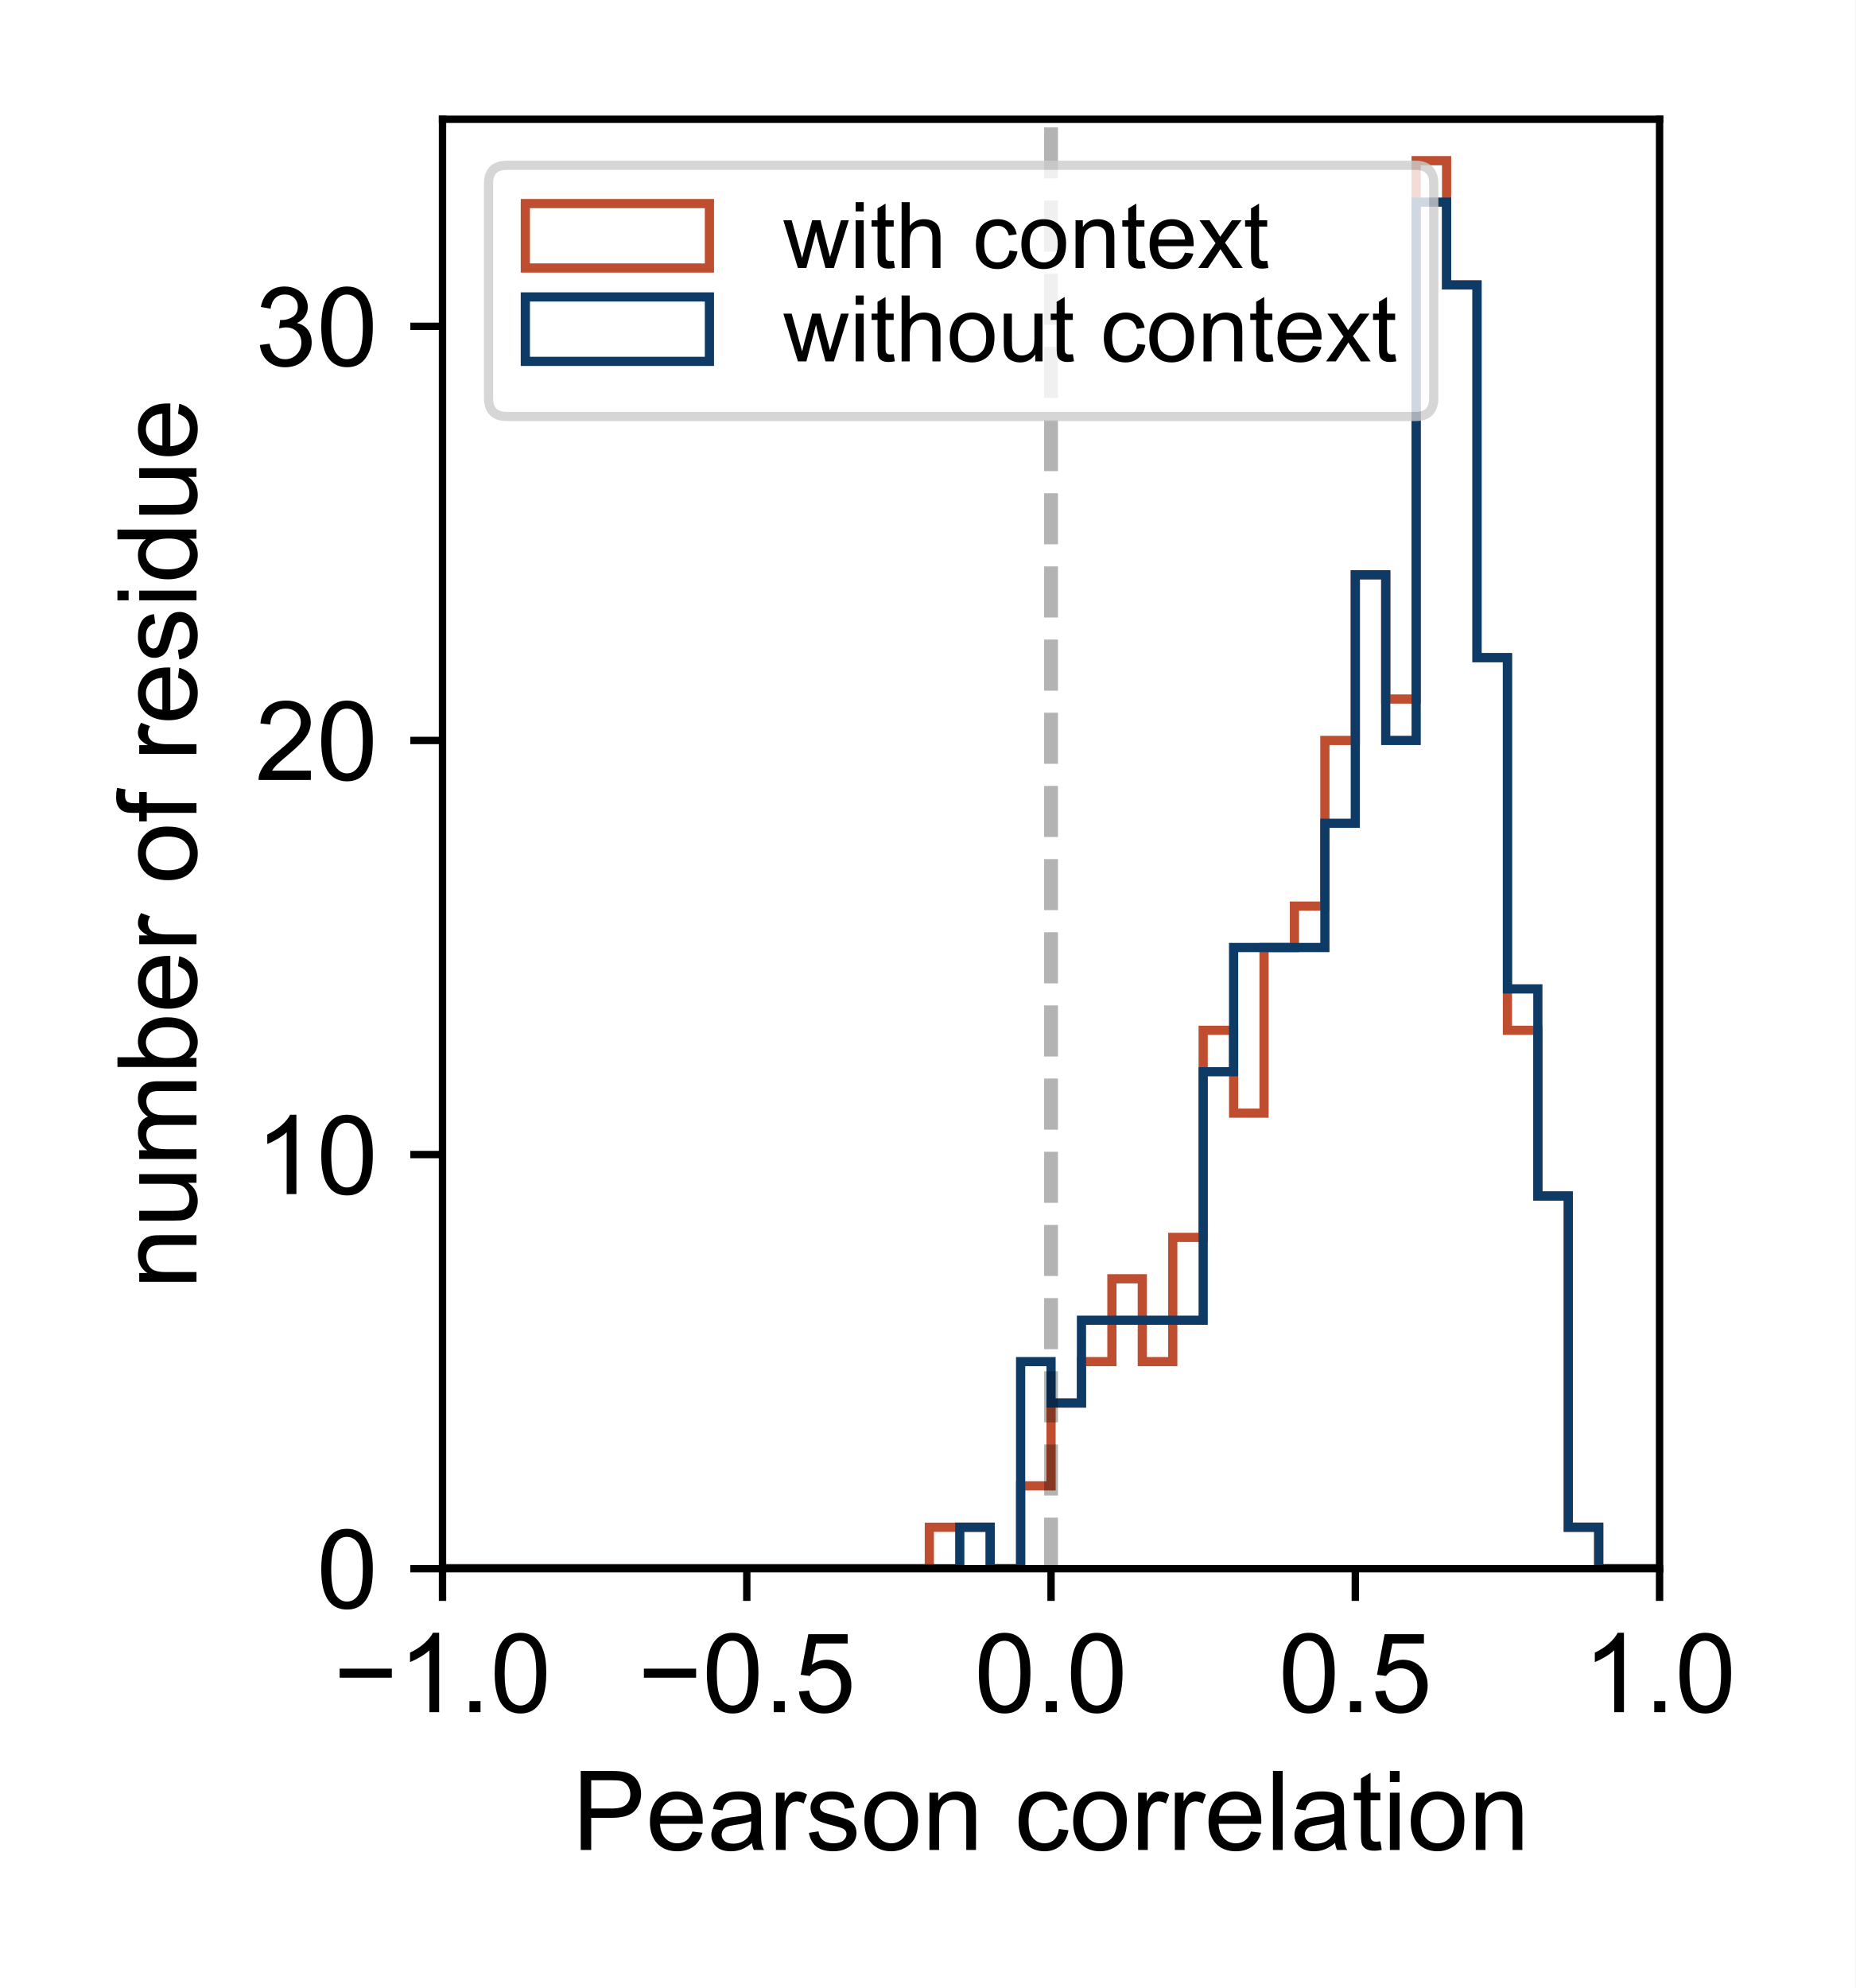
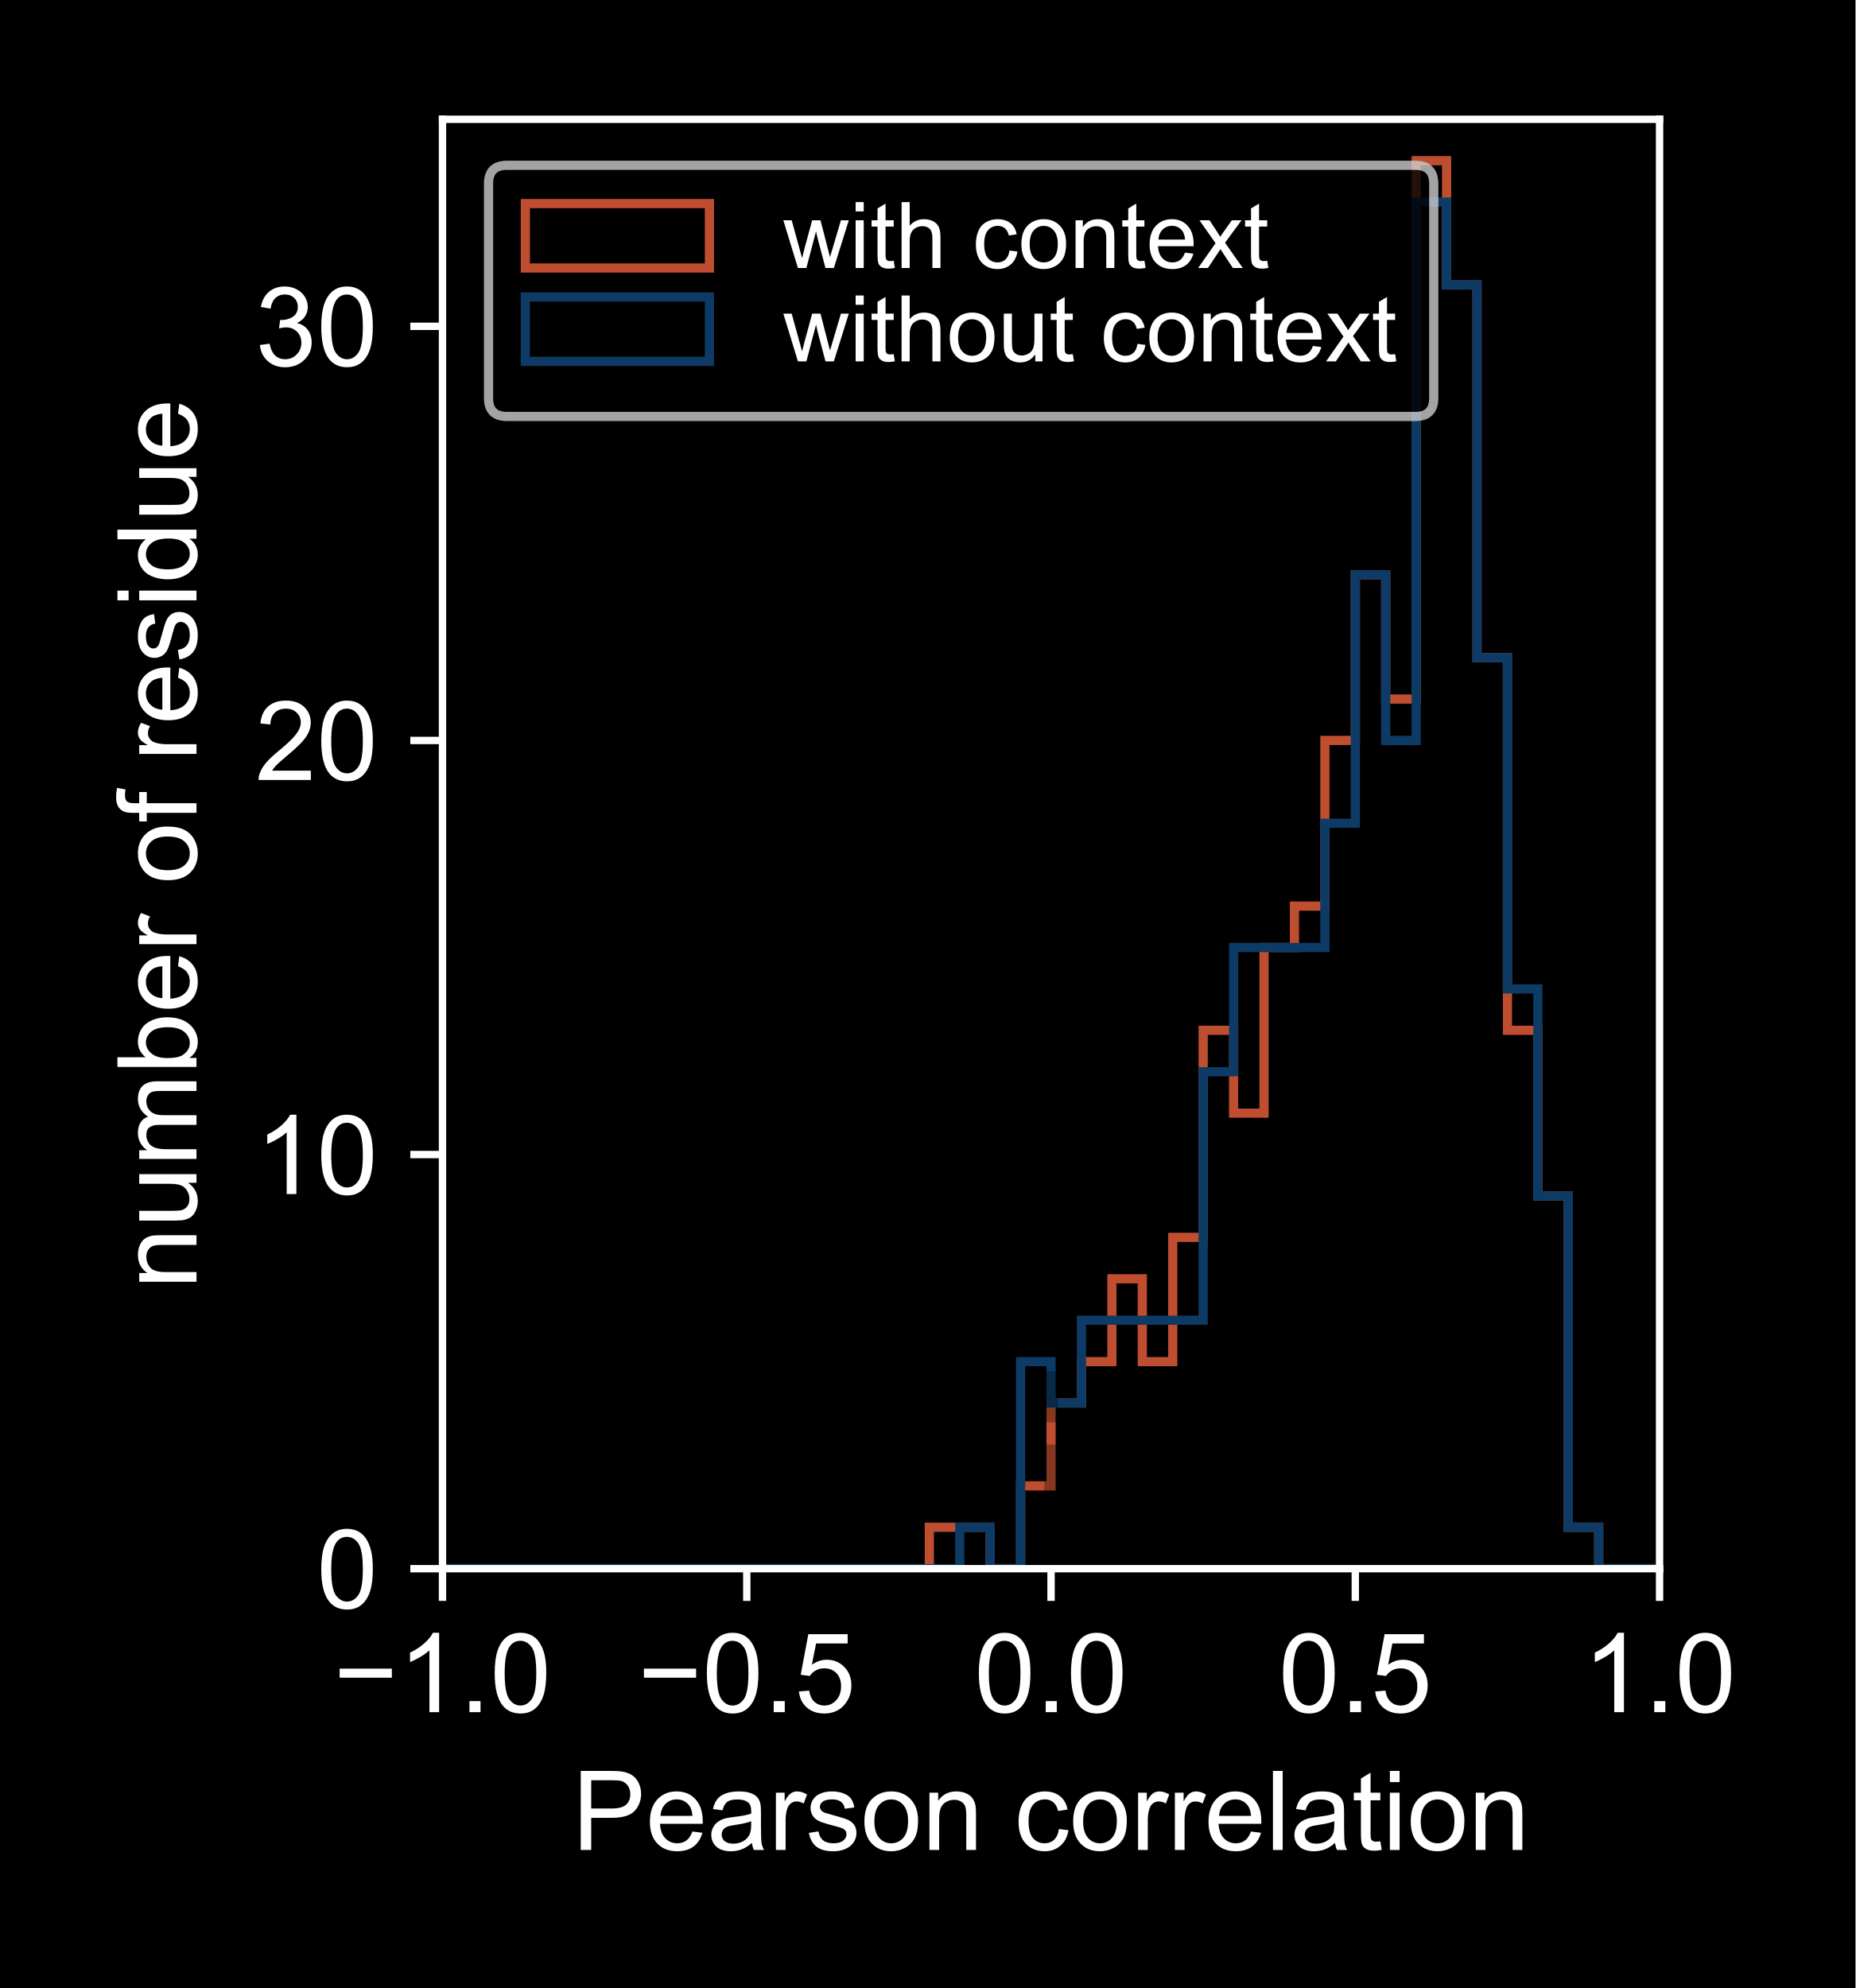
<svg xmlns="http://www.w3.org/2000/svg" xmlns:xlink="http://www.w3.org/1999/xlink" width="201.6pt" height="216pt" viewBox="0 0 201.6 216" version="1.1">
  <defs>
    <style type="text/css">*{stroke-linejoin: round; stroke-linecap: butt}</style>
  </defs>
  <g id="figure_1">
    <g id="patch_1">
-       <path d="M 0 216  L 201.6 216  L 201.6 0  L 0 0  z " style="fill: #ffffff" />
+       <path d="M 0 216  L 201.6 216  L 201.6 0  L 0 0  z " />
    </g>
    <g id="axes_1">
      <g id="patch_2">
-         <path d="M 48.08 170.44  L 180.315 170.44  L 180.315 12.96  L 48.08 12.96  z " style="fill: #ffffff" />
+         <path d="M 48.08 170.44  L 180.315 170.44  L 180.315 12.96  L 48.08 12.96  z " />
      </g>
      <g id="matplotlib.axis_1">
        <g id="xtick_1">
          <g id="line2d_1">
            <defs>
-               <path id="mf21e2087a0" d="M 0 0  L 0 3.5  " style="stroke: #000000; stroke-width: 0.8" />
-             </defs>
-             <g>
-               <use xlink:href="#mf21e2087a0" x="48.08" y="170.44" style="stroke: #000000; stroke-width: 0.8" />
+               <path id="m23b08551b9" d="M 0 0  L 0 3.5  " style="stroke: #ffffff; stroke-width: 0.8" />
+             </defs>
+             <g>
+               <use xlink:href="#m23b08551b9" x="48.08" y="170.44" style="fill: #ffffff; stroke: #ffffff; stroke-width: 0.8" />
            </g>
          </g>
          <g id="text_1">
-             <g transform="translate(36.23562 186.0294) scale(0.12 -0.12)">
+             <g style="fill: #ffffff" transform="translate(36.23562 186.0294) scale(0.12 -0.12)">
              <defs>
                <path id="ArialMT-2212" d="M 3381 1997  L 356 1997  L 356 2522  L 3381 2522  L 3381 1997  z " transform="scale(0.015625)" />
                <path id="ArialMT-31" d="M 2384 0  L 1822 0  L 1822 3584  Q 1619 3391 1289 3197  Q 959 3003 697 2906  L 697 3450  Q 1169 3672 1522 3987  Q 1875 4303 2022 4600  L 2384 4600  L 2384 0  z " transform="scale(0.015625)" />
                <path id="ArialMT-2e" d="M 581 0  L 581 641  L 1222 641  L 1222 0  L 581 0  z " transform="scale(0.015625)" />
                <path id="ArialMT-30" d="M 266 2259  Q 266 3072 433 3567  Q 600 4063 929 4331  Q 1259 4600 1759 4600  Q 2128 4600 2406 4451  Q 2684 4303 2865 4023  Q 3047 3744 3150 3342  Q 3253 2941 3253 2259  Q 3253 1453 3087 958  Q 2922 463 2592 192  Q 2263 -78 1759 -78  Q 1097 -78 719 397  Q 266 969 266 2259  z M 844 2259  Q 844 1131 1108 757  Q 1372 384 1759 384  Q 2147 384 2411 759  Q 2675 1134 2675 2259  Q 2675 3391 2411 3762  Q 2147 4134 1753 4134  Q 1366 4134 1134 3806  Q 844 3388 844 2259  z " transform="scale(0.015625)" />
              </defs>
              <use xlink:href="#ArialMT-2212" />
              <use xlink:href="#ArialMT-31" x="58.398" />
              <use xlink:href="#ArialMT-2e" x="114.014" />
              <use xlink:href="#ArialMT-30" x="141.797" />
            </g>
          </g>
        </g>
        <g id="xtick_2">
          <g id="line2d_2">
            <g>
-               <use xlink:href="#mf21e2087a0" x="81.139" y="170.44" style="stroke: #000000; stroke-width: 0.8" />
+               <use xlink:href="#m23b08551b9" x="81.139" y="170.44" style="fill: #ffffff; stroke: #ffffff; stroke-width: 0.8" />
            </g>
          </g>
          <g id="text_2">
-             <g transform="translate(69.29438 186.0294) scale(0.12 -0.12)">
+             <g style="fill: #ffffff" transform="translate(69.29438 186.0294) scale(0.12 -0.12)">
              <defs>
                <path id="ArialMT-35" d="M 266 1200  L 856 1250  Q 922 819 1161 601  Q 1400 384 1738 384  Q 2144 384 2425 690  Q 2706 997 2706 1503  Q 2706 1984 2436 2262  Q 2166 2541 1728 2541  Q 1456 2541 1237 2417  Q 1019 2294 894 2097  L 366 2166  L 809 4519  L 3088 4519  L 3088 3981  L 1259 3981  L 1013 2750  Q 1425 3038 1878 3038  Q 2478 3038 2890 2622  Q 3303 2206 3303 1553  Q 3303 931 2941 478  Q 2500 -78 1738 -78  Q 1113 -78 717 272  Q 322 622 266 1200  z " transform="scale(0.015625)" />
              </defs>
              <use xlink:href="#ArialMT-2212" />
              <use xlink:href="#ArialMT-30" x="58.398" />
              <use xlink:href="#ArialMT-2e" x="114.014" />
              <use xlink:href="#ArialMT-35" x="141.797" />
            </g>
          </g>
        </g>
        <g id="xtick_3">
          <g id="line2d_3">
            <g>
-               <use xlink:href="#mf21e2087a0" x="114.198" y="170.44" style="stroke: #000000; stroke-width: 0.8" />
+               <use xlink:href="#m23b08551b9" x="114.198" y="170.44" style="fill: #ffffff; stroke: #ffffff; stroke-width: 0.8" />
            </g>
          </g>
          <g id="text_3">
-             <g transform="translate(105.8575 186.0294) scale(0.12 -0.12)">
+             <g style="fill: #ffffff" transform="translate(105.8575 186.0294) scale(0.12 -0.12)">
              <use xlink:href="#ArialMT-30" />
              <use xlink:href="#ArialMT-2e" x="55.615" />
              <use xlink:href="#ArialMT-30" x="83.398" />
            </g>
          </g>
        </g>
        <g id="xtick_4">
          <g id="line2d_4">
            <g>
-               <use xlink:href="#mf21e2087a0" x="147.256" y="170.44" style="stroke: #000000; stroke-width: 0.8" />
+               <use xlink:href="#m23b08551b9" x="147.256" y="170.44" style="fill: #ffffff; stroke: #ffffff; stroke-width: 0.8" />
            </g>
          </g>
          <g id="text_4">
-             <g transform="translate(138.9162 186.0294) scale(0.12 -0.12)">
+             <g style="fill: #ffffff" transform="translate(138.9162 186.0294) scale(0.12 -0.12)">
              <use xlink:href="#ArialMT-30" />
              <use xlink:href="#ArialMT-2e" x="55.615" />
              <use xlink:href="#ArialMT-35" x="83.398" />
            </g>
          </g>
        </g>
        <g id="xtick_5">
          <g id="line2d_5">
            <g>
-               <use xlink:href="#mf21e2087a0" x="180.315" y="170.44" style="stroke: #000000; stroke-width: 0.8" />
+               <use xlink:href="#m23b08551b9" x="180.315" y="170.44" style="fill: #ffffff; stroke: #ffffff; stroke-width: 0.8" />
            </g>
          </g>
          <g id="text_5">
-             <g transform="translate(171.975 186.0294) scale(0.12 -0.12)">
+             <g style="fill: #ffffff" transform="translate(171.975 186.0294) scale(0.12 -0.12)">
              <use xlink:href="#ArialMT-31" />
              <use xlink:href="#ArialMT-2e" x="55.615" />
              <use xlink:href="#ArialMT-30" x="83.398" />
            </g>
          </g>
        </g>
        <g id="text_6">
-           <g transform="translate(62.17281 201.0037) scale(0.12 -0.12)">
+           <g style="fill: #ffffff" transform="translate(62.17281 201.0037) scale(0.12 -0.12)">
            <defs>
              <path id="ArialMT-50" d="M 494 0  L 494 4581  L 2222 4581  Q 2678 4581 2919 4538  Q 3256 4481 3484 4323  Q 3713 4166 3852 3881  Q 3991 3597 3991 3256  Q 3991 2672 3619 2267  Q 3247 1863 2275 1863  L 1100 1863  L 1100 0  L 494 0  z M 1100 2403  L 2284 2403  Q 2872 2403 3119 2622  Q 3366 2841 3366 3238  Q 3366 3525 3220 3729  Q 3075 3934 2838 4000  Q 2684 4041 2272 4041  L 1100 4041  L 1100 2403  z " transform="scale(0.015625)" />
              <path id="ArialMT-65" d="M 2694 1069  L 3275 997  Q 3138 488 2766 206  Q 2394 -75 1816 -75  Q 1088 -75 661 373  Q 234 822 234 1631  Q 234 2469 665 2931  Q 1097 3394 1784 3394  Q 2450 3394 2872 2941  Q 3294 2488 3294 1666  Q 3294 1616 3291 1516  L 816 1516  Q 847 969 1125 678  Q 1403 388 1819 388  Q 2128 388 2347 550  Q 2566 713 2694 1069  z M 847 1978  L 2700 1978  Q 2663 2397 2488 2606  Q 2219 2931 1791 2931  Q 1403 2931 1139 2672  Q 875 2413 847 1978  z " transform="scale(0.015625)" />
              <path id="ArialMT-61" d="M 2588 409  Q 2275 144 1986 34  Q 1697 -75 1366 -75  Q 819 -75 525 192  Q 231 459 231 875  Q 231 1119 342 1320  Q 453 1522 633 1644  Q 813 1766 1038 1828  Q 1203 1872 1538 1913  Q 2219 1994 2541 2106  Q 2544 2222 2544 2253  Q 2544 2597 2384 2738  Q 2169 2928 1744 2928  Q 1347 2928 1158 2789  Q 969 2650 878 2297  L 328 2372  Q 403 2725 575 2942  Q 747 3159 1072 3276  Q 1397 3394 1825 3394  Q 2250 3394 2515 3294  Q 2781 3194 2906 3042  Q 3031 2891 3081 2659  Q 3109 2516 3109 2141  L 3109 1391  Q 3109 606 3145 398  Q 3181 191 3288 0  L 2700 0  Q 2613 175 2588 409  z M 2541 1666  Q 2234 1541 1622 1453  Q 1275 1403 1131 1340  Q 988 1278 909 1158  Q 831 1038 831 891  Q 831 666 1001 516  Q 1172 366 1500 366  Q 1825 366 2078 508  Q 2331 650 2450 897  Q 2541 1088 2541 1459  L 2541 1666  z " transform="scale(0.015625)" />
              <path id="ArialMT-72" d="M 416 0  L 416 3319  L 922 3319  L 922 2816  Q 1116 3169 1280 3281  Q 1444 3394 1641 3394  Q 1925 3394 2219 3213  L 2025 2691  Q 1819 2813 1613 2813  Q 1428 2813 1281 2702  Q 1134 2591 1072 2394  Q 978 2094 978 1738  L 978 0  L 416 0  z " transform="scale(0.015625)" />
              <path id="ArialMT-73" d="M 197 991  L 753 1078  Q 800 744 1014 566  Q 1228 388 1613 388  Q 2000 388 2187 545  Q 2375 703 2375 916  Q 2375 1106 2209 1216  Q 2094 1291 1634 1406  Q 1016 1563 777 1677  Q 538 1791 414 1992  Q 291 2194 291 2438  Q 291 2659 392 2848  Q 494 3038 669 3163  Q 800 3259 1026 3326  Q 1253 3394 1513 3394  Q 1903 3394 2198 3281  Q 2494 3169 2634 2976  Q 2775 2784 2828 2463  L 2278 2388  Q 2241 2644 2061 2787  Q 1881 2931 1553 2931  Q 1166 2931 1000 2803  Q 834 2675 834 2503  Q 834 2394 903 2306  Q 972 2216 1119 2156  Q 1203 2125 1616 2013  Q 2213 1853 2448 1751  Q 2684 1650 2818 1456  Q 2953 1263 2953 975  Q 2953 694 2789 445  Q 2625 197 2315 61  Q 2006 -75 1616 -75  Q 969 -75 630 194  Q 291 463 197 991  z " transform="scale(0.015625)" />
              <path id="ArialMT-6f" d="M 213 1659  Q 213 2581 725 3025  Q 1153 3394 1769 3394  Q 2453 3394 2887 2945  Q 3322 2497 3322 1706  Q 3322 1066 3130 698  Q 2938 331 2570 128  Q 2203 -75 1769 -75  Q 1072 -75 642 372  Q 213 819 213 1659  z M 791 1659  Q 791 1022 1069 705  Q 1347 388 1769 388  Q 2188 388 2466 706  Q 2744 1025 2744 1678  Q 2744 2294 2464 2611  Q 2184 2928 1769 2928  Q 1347 2928 1069 2612  Q 791 2297 791 1659  z " transform="scale(0.015625)" />
              <path id="ArialMT-6e" d="M 422 0  L 422 3319  L 928 3319  L 928 2847  Q 1294 3394 1984 3394  Q 2284 3394 2536 3286  Q 2788 3178 2913 3003  Q 3038 2828 3088 2588  Q 3119 2431 3119 2041  L 3119 0  L 2556 0  L 2556 2019  Q 2556 2363 2490 2533  Q 2425 2703 2258 2804  Q 2091 2906 1866 2906  Q 1506 2906 1245 2678  Q 984 2450 984 1813  L 984 0  L 422 0  z " transform="scale(0.015625)" />
              <path id="ArialMT-20" transform="scale(0.015625)" />
              <path id="ArialMT-63" d="M 2588 1216  L 3141 1144  Q 3050 572 2676 248  Q 2303 -75 1759 -75  Q 1078 -75 664 370  Q 250 816 250 1647  Q 250 2184 428 2587  Q 606 2991 970 3192  Q 1334 3394 1763 3394  Q 2303 3394 2647 3120  Q 2991 2847 3088 2344  L 2541 2259  Q 2463 2594 2264 2762  Q 2066 2931 1784 2931  Q 1359 2931 1093 2626  Q 828 2322 828 1663  Q 828 994 1084 691  Q 1341 388 1753 388  Q 2084 388 2306 591  Q 2528 794 2588 1216  z " transform="scale(0.015625)" />
              <path id="ArialMT-6c" d="M 409 0  L 409 4581  L 972 4581  L 972 0  L 409 0  z " transform="scale(0.015625)" />
              <path id="ArialMT-74" d="M 1650 503  L 1731 6  Q 1494 -44 1306 -44  Q 1000 -44 831 53  Q 663 150 594 308  Q 525 466 525 972  L 525 2881  L 113 2881  L 113 3319  L 525 3319  L 525 4141  L 1084 4478  L 1084 3319  L 1650 3319  L 1650 2881  L 1084 2881  L 1084 941  Q 1084 700 1114 631  Q 1144 563 1211 522  Q 1278 481 1403 481  Q 1497 481 1650 503  z " transform="scale(0.015625)" />
              <path id="ArialMT-69" d="M 425 3934  L 425 4581  L 988 4581  L 988 3934  L 425 3934  z M 425 0  L 425 3319  L 988 3319  L 988 0  L 425 0  z " transform="scale(0.015625)" />
            </defs>
            <use xlink:href="#ArialMT-50" />
            <use xlink:href="#ArialMT-65" x="66.699" />
            <use xlink:href="#ArialMT-61" x="122.314" />
            <use xlink:href="#ArialMT-72" x="177.93" />
            <use xlink:href="#ArialMT-73" x="211.23" />
            <use xlink:href="#ArialMT-6f" x="261.23" />
            <use xlink:href="#ArialMT-6e" x="316.846" />
            <use xlink:href="#ArialMT-20" x="372.461" />
            <use xlink:href="#ArialMT-63" x="400.244" />
            <use xlink:href="#ArialMT-6f" x="450.244" />
            <use xlink:href="#ArialMT-72" x="505.859" />
            <use xlink:href="#ArialMT-72" x="539.16" />
            <use xlink:href="#ArialMT-65" x="572.461" />
            <use xlink:href="#ArialMT-6c" x="628.076" />
            <use xlink:href="#ArialMT-61" x="650.293" />
            <use xlink:href="#ArialMT-74" x="705.908" />
            <use xlink:href="#ArialMT-69" x="733.691" />
            <use xlink:href="#ArialMT-6f" x="755.908" />
            <use xlink:href="#ArialMT-6e" x="811.523" />
          </g>
        </g>
      </g>
      <g id="matplotlib.axis_2">
        <g id="ytick_1">
          <g id="line2d_6">
            <defs>
-               <path id="m63a6969f9b" d="M 0 0  L -3.5 0  " style="stroke: #000000; stroke-width: 0.8" />
-             </defs>
-             <g>
-               <use xlink:href="#m63a6969f9b" x="48.08" y="170.44" style="stroke: #000000; stroke-width: 0.8" />
+               <path id="md8f6131ce5" d="M 0 0  L -3.5 0  " style="stroke: #ffffff; stroke-width: 0.8" />
+             </defs>
+             <g>
+               <use xlink:href="#md8f6131ce5" x="48.08" y="170.44" style="fill: #ffffff; stroke: #ffffff; stroke-width: 0.8" />
            </g>
          </g>
          <g id="text_7">
-             <g transform="translate(34.40687 174.7347) scale(0.12 -0.12)">
+             <g style="fill: #ffffff" transform="translate(34.40687 174.7347) scale(0.12 -0.12)">
              <use xlink:href="#ArialMT-30" />
            </g>
          </g>
        </g>
        <g id="ytick_2">
          <g id="line2d_7">
            <g>
-               <use xlink:href="#m63a6969f9b" x="48.08" y="125.446" style="stroke: #000000; stroke-width: 0.8" />
+               <use xlink:href="#md8f6131ce5" x="48.08" y="125.446" style="fill: #ffffff; stroke: #ffffff; stroke-width: 0.8" />
            </g>
          </g>
          <g id="text_8">
-             <g transform="translate(27.73375 129.7404) scale(0.12 -0.12)">
+             <g style="fill: #ffffff" transform="translate(27.73375 129.7404) scale(0.12 -0.12)">
              <use xlink:href="#ArialMT-31" />
              <use xlink:href="#ArialMT-30" x="55.615" />
            </g>
          </g>
        </g>
        <g id="ytick_3">
          <g id="line2d_8">
            <g>
-               <use xlink:href="#m63a6969f9b" x="48.08" y="80.451" style="stroke: #000000; stroke-width: 0.8" />
+               <use xlink:href="#md8f6131ce5" x="48.08" y="80.451" style="fill: #ffffff; stroke: #ffffff; stroke-width: 0.8" />
            </g>
          </g>
          <g id="text_9">
-             <g transform="translate(27.73375 84.74612) scale(0.12 -0.12)">
+             <g style="fill: #ffffff" transform="translate(27.73375 84.74612) scale(0.12 -0.12)">
              <defs>
                <path id="ArialMT-32" d="M 3222 541  L 3222 0  L 194 0  Q 188 203 259 391  Q 375 700 629 1000  Q 884 1300 1366 1694  Q 2113 2306 2375 2664  Q 2638 3022 2638 3341  Q 2638 3675 2398 3904  Q 2159 4134 1775 4134  Q 1369 4134 1125 3890  Q 881 3647 878 3216  L 300 3275  Q 359 3922 746 4261  Q 1134 4600 1788 4600  Q 2447 4600 2831 4234  Q 3216 3869 3216 3328  Q 3216 3053 3103 2787  Q 2991 2522 2730 2228  Q 2469 1934 1863 1422  Q 1356 997 1212 845  Q 1069 694 975 541  L 3222 541  z " transform="scale(0.015625)" />
              </defs>
              <use xlink:href="#ArialMT-32" />
              <use xlink:href="#ArialMT-30" x="55.615" />
            </g>
          </g>
        </g>
        <g id="ytick_4">
          <g id="line2d_9">
            <g>
-               <use xlink:href="#m63a6969f9b" x="48.08" y="35.457" style="stroke: #000000; stroke-width: 0.8" />
+               <use xlink:href="#md8f6131ce5" x="48.08" y="35.457" style="fill: #ffffff; stroke: #ffffff; stroke-width: 0.8" />
            </g>
          </g>
          <g id="text_10">
-             <g transform="translate(27.73375 39.75183) scale(0.12 -0.12)">
+             <g style="fill: #ffffff" transform="translate(27.73375 39.75183) scale(0.12 -0.12)">
              <defs>
                <path id="ArialMT-33" d="M 269 1209  L 831 1284  Q 928 806 1161 595  Q 1394 384 1728 384  Q 2125 384 2398 659  Q 2672 934 2672 1341  Q 2672 1728 2419 1979  Q 2166 2231 1775 2231  Q 1616 2231 1378 2169  L 1441 2663  Q 1497 2656 1531 2656  Q 1891 2656 2178 2843  Q 2466 3031 2466 3422  Q 2466 3731 2256 3934  Q 2047 4138 1716 4138  Q 1388 4138 1169 3931  Q 950 3725 888 3313  L 325 3413  Q 428 3978 793 4289  Q 1159 4600 1703 4600  Q 2078 4600 2393 4439  Q 2709 4278 2876 4000  Q 3044 3722 3044 3409  Q 3044 3113 2884 2869  Q 2725 2625 2413 2481  Q 2819 2388 3044 2092  Q 3269 1797 3269 1353  Q 3269 753 2831 336  Q 2394 -81 1725 -81  Q 1122 -81 723 278  Q 325 638 269 1209  z " transform="scale(0.015625)" />
              </defs>
              <use xlink:href="#ArialMT-33" />
              <use xlink:href="#ArialMT-30" x="55.615" />
            </g>
          </g>
        </g>
        <g id="text_11">
-           <g transform="translate(21.34875 140.0563) rotate(-90) scale(0.12 -0.12)">
+           <g style="fill: #ffffff" transform="translate(21.34875 140.0563) rotate(-90) scale(0.12 -0.12)">
            <defs>
              <path id="ArialMT-75" d="M 2597 0  L 2597 488  Q 2209 -75 1544 -75  Q 1250 -75 995 37  Q 741 150 617 320  Q 494 491 444 738  Q 409 903 409 1263  L 409 3319  L 972 3319  L 972 1478  Q 972 1038 1006 884  Q 1059 663 1231 536  Q 1403 409 1656 409  Q 1909 409 2131 539  Q 2353 669 2445 892  Q 2538 1116 2538 1541  L 2538 3319  L 3100 3319  L 3100 0  L 2597 0  z " transform="scale(0.015625)" />
              <path id="ArialMT-6d" d="M 422 0  L 422 3319  L 925 3319  L 925 2853  Q 1081 3097 1340 3245  Q 1600 3394 1931 3394  Q 2300 3394 2536 3241  Q 2772 3088 2869 2813  Q 3263 3394 3894 3394  Q 4388 3394 4653 3120  Q 4919 2847 4919 2278  L 4919 0  L 4359 0  L 4359 2091  Q 4359 2428 4304 2576  Q 4250 2725 4106 2815  Q 3963 2906 3769 2906  Q 3419 2906 3187 2673  Q 2956 2441 2956 1928  L 2956 0  L 2394 0  L 2394 2156  Q 2394 2531 2256 2718  Q 2119 2906 1806 2906  Q 1569 2906 1367 2781  Q 1166 2656 1075 2415  Q 984 2175 984 1722  L 984 0  L 422 0  z " transform="scale(0.015625)" />
              <path id="ArialMT-62" d="M 941 0  L 419 0  L 419 4581  L 981 4581  L 981 2947  Q 1338 3394 1891 3394  Q 2197 3394 2470 3270  Q 2744 3147 2920 2923  Q 3097 2700 3197 2384  Q 3297 2069 3297 1709  Q 3297 856 2875 390  Q 2453 -75 1863 -75  Q 1275 -75 941 416  L 941 0  z M 934 1684  Q 934 1088 1097 822  Q 1363 388 1816 388  Q 2184 388 2453 708  Q 2722 1028 2722 1663  Q 2722 2313 2464 2622  Q 2206 2931 1841 2931  Q 1472 2931 1203 2611  Q 934 2291 934 1684  z " transform="scale(0.015625)" />
              <path id="ArialMT-66" d="M 556 0  L 556 2881  L 59 2881  L 59 3319  L 556 3319  L 556 3672  Q 556 4006 616 4169  Q 697 4388 901 4523  Q 1106 4659 1475 4659  Q 1713 4659 2000 4603  L 1916 4113  Q 1741 4144 1584 4144  Q 1328 4144 1222 4034  Q 1116 3925 1116 3625  L 1116 3319  L 1763 3319  L 1763 2881  L 1116 2881  L 1116 0  L 556 0  z " transform="scale(0.015625)" />
              <path id="ArialMT-64" d="M 2575 0  L 2575 419  Q 2259 -75 1647 -75  Q 1250 -75 917 144  Q 584 363 401 755  Q 219 1147 219 1656  Q 219 2153 384 2558  Q 550 2963 881 3178  Q 1213 3394 1622 3394  Q 1922 3394 2156 3267  Q 2391 3141 2538 2938  L 2538 4581  L 3097 4581  L 3097 0  L 2575 0  z M 797 1656  Q 797 1019 1065 703  Q 1334 388 1700 388  Q 2069 388 2326 689  Q 2584 991 2584 1609  Q 2584 2291 2321 2609  Q 2059 2928 1675 2928  Q 1300 2928 1048 2622  Q 797 2316 797 1656  z " transform="scale(0.015625)" />
            </defs>
            <use xlink:href="#ArialMT-6e" />
            <use xlink:href="#ArialMT-75" x="55.615" />
            <use xlink:href="#ArialMT-6d" x="111.23" />
            <use xlink:href="#ArialMT-62" x="194.531" />
            <use xlink:href="#ArialMT-65" x="250.146" />
            <use xlink:href="#ArialMT-72" x="305.762" />
            <use xlink:href="#ArialMT-20" x="339.062" />
            <use xlink:href="#ArialMT-6f" x="366.846" />
            <use xlink:href="#ArialMT-66" x="422.461" />
            <use xlink:href="#ArialMT-20" x="450.244" />
            <use xlink:href="#ArialMT-72" x="478.027" />
            <use xlink:href="#ArialMT-65" x="511.328" />
            <use xlink:href="#ArialMT-73" x="566.943" />
            <use xlink:href="#ArialMT-69" x="616.943" />
            <use xlink:href="#ArialMT-64" x="639.16" />
            <use xlink:href="#ArialMT-75" x="694.775" />
            <use xlink:href="#ArialMT-65" x="750.391" />
          </g>
        </g>
      </g>
      <g id="patch_3">
-         <path d="M 48.08 170.44  L 48.08 170.44  L 51.386 170.44  L 51.386 170.44  L 54.692 170.44  L 54.692 170.44  L 57.998 170.44  L 57.998 170.44  L 61.303 170.44  L 61.303 170.44  L 64.609 170.44  L 64.609 170.44  L 67.915 170.44  L 67.915 170.44  L 71.221 170.44  L 71.221 170.44  L 74.527 170.44  L 74.527 170.44  L 77.833 170.44  L 77.833 170.44  L 81.139 170.44  L 81.139 170.44  L 84.445 170.44  L 84.445 170.44  L 87.751 170.44  L 87.751 170.44  L 91.056 170.44  L 91.056 170.44  L 94.362 170.44  L 94.362 170.44  L 97.668 170.44  L 97.668 170.44  L 100.974 170.44  L 100.974 165.941  L 104.28 165.941  L 104.28 165.941  L 107.586 165.941  L 107.586 170.44  L 110.892 170.44  L 110.892 161.441  L 114.198 161.441  L 114.198 152.442  L 117.503 152.442  L 117.503 147.943  L 120.809 147.943  L 120.809 138.944  L 124.115 138.944  L 124.115 147.943  L 127.421 147.943  L 127.421 134.445  L 130.727 134.445  L 130.727 111.947  L 134.033 111.947  L 134.033 120.946  L 137.339 120.946  L 137.339 102.949  L 140.644 102.949  L 140.644 98.449  L 143.95 98.449  L 143.95 80.451  L 147.256 80.451  L 147.256 62.454  L 150.562 62.454  L 150.562 75.952  L 153.868 75.952  L 153.868 17.459  L 157.174 17.459  L 157.174 30.958  L 160.48 30.958  L 160.48 71.453  L 163.786 71.453  L 163.786 111.947  L 167.091 111.947  L 167.091 129.945  L 170.397 129.945  L 170.397 165.941  L 173.703 165.941  L 173.703 170.44  L 177.009 170.44  L 177.009 170.44  L 180.315 170.44  L 180.315 170.44  " clip-path="url(#p4a73e1c14c)" style="fill: none; stroke: #bf4e30; stroke-linejoin: miter" />
+         <path d="M 48.08 170.44  L 48.08 170.44  L 51.386 170.44  L 51.386 170.44  L 54.692 170.44  L 54.692 170.44  L 57.998 170.44  L 57.998 170.44  L 61.303 170.44  L 61.303 170.44  L 64.609 170.44  L 64.609 170.44  L 67.915 170.44  L 67.915 170.44  L 71.221 170.44  L 71.221 170.44  L 74.527 170.44  L 74.527 170.44  L 77.833 170.44  L 77.833 170.44  L 81.139 170.44  L 81.139 170.44  L 84.445 170.44  L 84.445 170.44  L 87.751 170.44  L 87.751 170.44  L 91.056 170.44  L 91.056 170.44  L 94.362 170.44  L 94.362 170.44  L 97.668 170.44  L 97.668 170.44  L 100.974 170.44  L 100.974 165.941  L 104.28 165.941  L 104.28 165.941  L 107.586 165.941  L 107.586 170.44  L 110.892 170.44  L 110.892 161.441  L 114.198 161.441  L 114.198 152.442  L 117.503 152.442  L 117.503 147.943  L 120.809 147.943  L 120.809 138.944  L 124.115 138.944  L 124.115 147.943  L 127.421 147.943  L 127.421 134.445  L 130.727 134.445  L 130.727 111.947  L 134.033 111.947  L 134.033 120.946  L 137.339 120.946  L 137.339 102.949  L 140.644 102.949  L 140.644 98.449  L 143.95 98.449  L 143.95 80.451  L 147.256 80.451  L 147.256 62.454  L 150.562 62.454  L 150.562 75.952  L 153.868 75.952  L 153.868 17.459  L 157.174 17.459  L 157.174 30.958  L 160.48 30.958  L 160.48 71.453  L 163.786 71.453  L 163.786 111.947  L 167.091 111.947  L 167.091 129.945  L 170.397 129.945  L 170.397 165.941  L 173.703 165.941  L 173.703 170.44  L 177.009 170.44  L 177.009 170.44  L 180.315 170.44  L 180.315 170.44  " clip-path="url(#p4721780b48)" style="fill: none; stroke: #bf4e30; stroke-linejoin: miter" />
      </g>
      <g id="patch_4">
-         <path d="M 48.08 170.44  L 48.08 170.44  L 51.386 170.44  L 51.386 170.44  L 54.692 170.44  L 54.692 170.44  L 57.998 170.44  L 57.998 170.44  L 61.303 170.44  L 61.303 170.44  L 64.609 170.44  L 64.609 170.44  L 67.915 170.44  L 67.915 170.44  L 71.221 170.44  L 71.221 170.44  L 74.527 170.44  L 74.527 170.44  L 77.833 170.44  L 77.833 170.44  L 81.139 170.44  L 81.139 170.44  L 84.445 170.44  L 84.445 170.44  L 87.751 170.44  L 87.751 170.44  L 91.056 170.44  L 91.056 170.44  L 94.362 170.44  L 94.362 170.44  L 97.668 170.44  L 97.668 170.44  L 100.974 170.44  L 100.974 170.44  L 104.28 170.44  L 104.28 165.941  L 107.586 165.941  L 107.586 170.44  L 110.892 170.44  L 110.892 147.943  L 114.198 147.943  L 114.198 152.442  L 117.503 152.442  L 117.503 143.443  L 120.809 143.443  L 120.809 143.443  L 124.115 143.443  L 124.115 143.443  L 127.421 143.443  L 127.421 143.443  L 130.727 143.443  L 130.727 116.447  L 134.033 116.447  L 134.033 102.949  L 137.339 102.949  L 137.339 102.949  L 140.644 102.949  L 140.644 102.949  L 143.95 102.949  L 143.95 89.45  L 147.256 89.45  L 147.256 62.454  L 150.562 62.454  L 150.562 80.451  L 153.868 80.451  L 153.868 21.959  L 157.174 21.959  L 157.174 30.958  L 160.48 30.958  L 160.48 71.453  L 163.786 71.453  L 163.786 107.448  L 167.091 107.448  L 167.091 129.945  L 170.397 129.945  L 170.397 165.941  L 173.703 165.941  L 173.703 170.44  L 177.009 170.44  L 177.009 170.44  L 180.315 170.44  L 180.315 170.44  " clip-path="url(#p4a73e1c14c)" style="fill: none; stroke: #0d3b66; stroke-linejoin: miter" />
+         <path d="M 48.08 170.44  L 48.08 170.44  L 51.386 170.44  L 51.386 170.44  L 54.692 170.44  L 54.692 170.44  L 57.998 170.44  L 57.998 170.44  L 61.303 170.44  L 61.303 170.44  L 64.609 170.44  L 64.609 170.44  L 67.915 170.44  L 67.915 170.44  L 71.221 170.44  L 71.221 170.44  L 74.527 170.44  L 74.527 170.44  L 77.833 170.44  L 77.833 170.44  L 81.139 170.44  L 81.139 170.44  L 84.445 170.44  L 84.445 170.44  L 87.751 170.44  L 87.751 170.44  L 91.056 170.44  L 91.056 170.44  L 94.362 170.44  L 94.362 170.44  L 97.668 170.44  L 97.668 170.44  L 100.974 170.44  L 100.974 170.44  L 104.28 170.44  L 104.28 165.941  L 107.586 165.941  L 107.586 170.44  L 110.892 170.44  L 110.892 147.943  L 114.198 147.943  L 114.198 152.442  L 117.503 152.442  L 117.503 143.443  L 120.809 143.443  L 120.809 143.443  L 124.115 143.443  L 124.115 143.443  L 127.421 143.443  L 127.421 143.443  L 130.727 143.443  L 130.727 116.447  L 134.033 116.447  L 134.033 102.949  L 137.339 102.949  L 137.339 102.949  L 140.644 102.949  L 140.644 102.949  L 143.95 102.949  L 143.95 89.45  L 147.256 89.45  L 147.256 62.454  L 150.562 62.454  L 150.562 80.451  L 153.868 80.451  L 153.868 21.959  L 157.174 21.959  L 157.174 30.958  L 160.48 30.958  L 160.48 71.453  L 163.786 71.453  L 163.786 107.448  L 167.091 107.448  L 167.091 129.945  L 170.397 129.945  L 170.397 165.941  L 173.703 165.941  L 173.703 170.44  L 177.009 170.44  L 177.009 170.44  L 180.315 170.44  L 180.315 170.44  " clip-path="url(#p4721780b48)" style="fill: none; stroke: #0d3b66; stroke-linejoin: miter" />
      </g>
      <g id="line2d_10">
-         <path d="M 114.198 170.44  L 114.198 12.96  " clip-path="url(#p4a73e1c14c)" style="fill: none; stroke-dasharray: 5.55,2.4; stroke-dashoffset: 0; stroke: #000000; stroke-opacity: 0.3; stroke-width: 1.5" />
+         <path d="M 114.198 170.44  L 114.198 12.96  " clip-path="url(#p4721780b48)" style="fill: none; stroke-dasharray: 5.55,2.4; stroke-dashoffset: 0; stroke: #000000; stroke-opacity: 0.3; stroke-width: 1.5" />
      </g>
      <g id="patch_5">
-         <path d="M 48.08 170.44  L 48.08 12.96  " style="fill: none; stroke: #000000; stroke-width: 0.8; stroke-linejoin: miter; stroke-linecap: square" />
+         <path d="M 48.08 170.44  L 48.08 12.96  " style="fill: none; stroke: #ffffff; stroke-width: 0.8; stroke-linejoin: miter; stroke-linecap: square" />
      </g>
      <g id="patch_6">
-         <path d="M 180.315 170.44  L 180.315 12.96  " style="fill: none; stroke: #000000; stroke-width: 0.8; stroke-linejoin: miter; stroke-linecap: square" />
+         <path d="M 180.315 170.44  L 180.315 12.96  " style="fill: none; stroke: #ffffff; stroke-width: 0.8; stroke-linejoin: miter; stroke-linecap: square" />
      </g>
      <g id="patch_7">
-         <path d="M 48.08 170.44  L 180.315 170.44  " style="fill: none; stroke: #000000; stroke-width: 0.8; stroke-linejoin: miter; stroke-linecap: square" />
+         <path d="M 48.08 170.44  L 180.315 170.44  " style="fill: none; stroke: #ffffff; stroke-width: 0.8; stroke-linejoin: miter; stroke-linecap: square" />
      </g>
      <g id="patch_8">
-         <path d="M 48.08 12.96  L 180.315 12.96  " style="fill: none; stroke: #000000; stroke-width: 0.8; stroke-linejoin: miter; stroke-linecap: square" />
+         <path d="M 48.08 12.96  L 180.315 12.96  " style="fill: none; stroke: #ffffff; stroke-width: 0.8; stroke-linejoin: miter; stroke-linecap: square" />
      </g>
      <g id="legend_1">
        <g id="patch_9">
-           <path d="M 55.08 45.251  L 153.78 45.251  Q 155.78 45.251 155.78 43.251  L 155.78 19.96  Q 155.78 17.96 153.78 17.96  L 55.08 17.96  Q 53.08 17.96 53.08 19.96  L 53.08 43.251  Q 53.08 45.251 55.08 45.251  z " style="fill: #ffffff; opacity: 0.8; stroke: #cccccc; stroke-linejoin: miter" />
+           <path d="M 55.08 45.251  L 153.78 45.251  Q 155.78 45.251 155.78 43.251  L 155.78 19.96  Q 155.78 17.96 153.78 17.96  L 55.08 17.96  Q 53.08 17.96 53.08 19.96  L 53.08 43.251  Q 53.08 45.251 55.08 45.251  z " style="opacity: 0.8; stroke: #cccccc; stroke-linejoin: miter" />
        </g>
        <g id="patch_10">
          <path d="M 57.08 29.118  L 77.08 29.118  L 77.08 22.118  L 57.08 22.118  L 57.08 29.118  z " style="fill: none; stroke: #bf4e30; stroke-linejoin: miter" />
        </g>
        <g id="text_12">
-           <g transform="translate(85.08 29.11781) scale(0.1 -0.1)">
+           <g style="fill: #ffffff" transform="translate(85.08 29.11781) scale(0.1 -0.1)">
            <defs>
              <path id="ArialMT-77" d="M 1034 0  L 19 3319  L 600 3319  L 1128 1403  L 1325 691  Q 1338 744 1497 1375  L 2025 3319  L 2603 3319  L 3100 1394  L 3266 759  L 3456 1400  L 4025 3319  L 4572 3319  L 3534 0  L 2950 0  L 2422 1988  L 2294 2553  L 1622 0  L 1034 0  z " transform="scale(0.015625)" />
              <path id="ArialMT-68" d="M 422 0  L 422 4581  L 984 4581  L 984 2938  Q 1378 3394 1978 3394  Q 2347 3394 2619 3248  Q 2891 3103 3008 2847  Q 3125 2591 3125 2103  L 3125 0  L 2563 0  L 2563 2103  Q 2563 2525 2380 2717  Q 2197 2909 1863 2909  Q 1613 2909 1392 2779  Q 1172 2650 1078 2428  Q 984 2206 984 1816  L 984 0  L 422 0  z " transform="scale(0.015625)" />
              <path id="ArialMT-78" d="M 47 0  L 1259 1725  L 138 3319  L 841 3319  L 1350 2541  Q 1494 2319 1581 2169  Q 1719 2375 1834 2534  L 2394 3319  L 3066 3319  L 1919 1756  L 3153 0  L 2463 0  L 1781 1031  L 1600 1309  L 728 0  L 47 0  z " transform="scale(0.015625)" />
            </defs>
            <use xlink:href="#ArialMT-77" />
            <use xlink:href="#ArialMT-69" x="72.217" />
            <use xlink:href="#ArialMT-74" x="94.434" />
            <use xlink:href="#ArialMT-68" x="122.217" />
            <use xlink:href="#ArialMT-20" x="177.832" />
            <use xlink:href="#ArialMT-63" x="205.615" />
            <use xlink:href="#ArialMT-6f" x="255.615" />
            <use xlink:href="#ArialMT-6e" x="311.23" />
            <use xlink:href="#ArialMT-74" x="366.846" />
            <use xlink:href="#ArialMT-65" x="394.629" />
            <use xlink:href="#ArialMT-78" x="450.244" />
            <use xlink:href="#ArialMT-74" x="500.244" />
          </g>
        </g>
        <g id="patch_11">
          <path d="M 57.08 39.263  L 77.08 39.263  L 77.08 32.263  L 57.08 32.263  L 57.08 39.263  z " style="fill: none; stroke: #0d3b66; stroke-linejoin: miter" />
        </g>
        <g id="text_13">
-           <g transform="translate(85.08 39.26313) scale(0.1 -0.1)">
+           <g style="fill: #ffffff" transform="translate(85.08 39.26313) scale(0.1 -0.1)">
            <use xlink:href="#ArialMT-77" />
            <use xlink:href="#ArialMT-69" x="72.217" />
            <use xlink:href="#ArialMT-74" x="94.434" />
            <use xlink:href="#ArialMT-68" x="122.217" />
            <use xlink:href="#ArialMT-6f" x="177.832" />
            <use xlink:href="#ArialMT-75" x="233.447" />
            <use xlink:href="#ArialMT-74" x="289.062" />
            <use xlink:href="#ArialMT-20" x="316.846" />
            <use xlink:href="#ArialMT-63" x="344.629" />
            <use xlink:href="#ArialMT-6f" x="394.629" />
            <use xlink:href="#ArialMT-6e" x="450.244" />
            <use xlink:href="#ArialMT-74" x="505.859" />
            <use xlink:href="#ArialMT-65" x="533.643" />
            <use xlink:href="#ArialMT-78" x="589.258" />
            <use xlink:href="#ArialMT-74" x="639.258" />
          </g>
        </g>
      </g>
    </g>
  </g>
  <defs>
-     <clipPath id="p4a73e1c14c">
+     <clipPath id="p4721780b48">
      <rect x="48.08" y="12.96" width="132.235" height="157.48" />
    </clipPath>
  </defs>
</svg>
